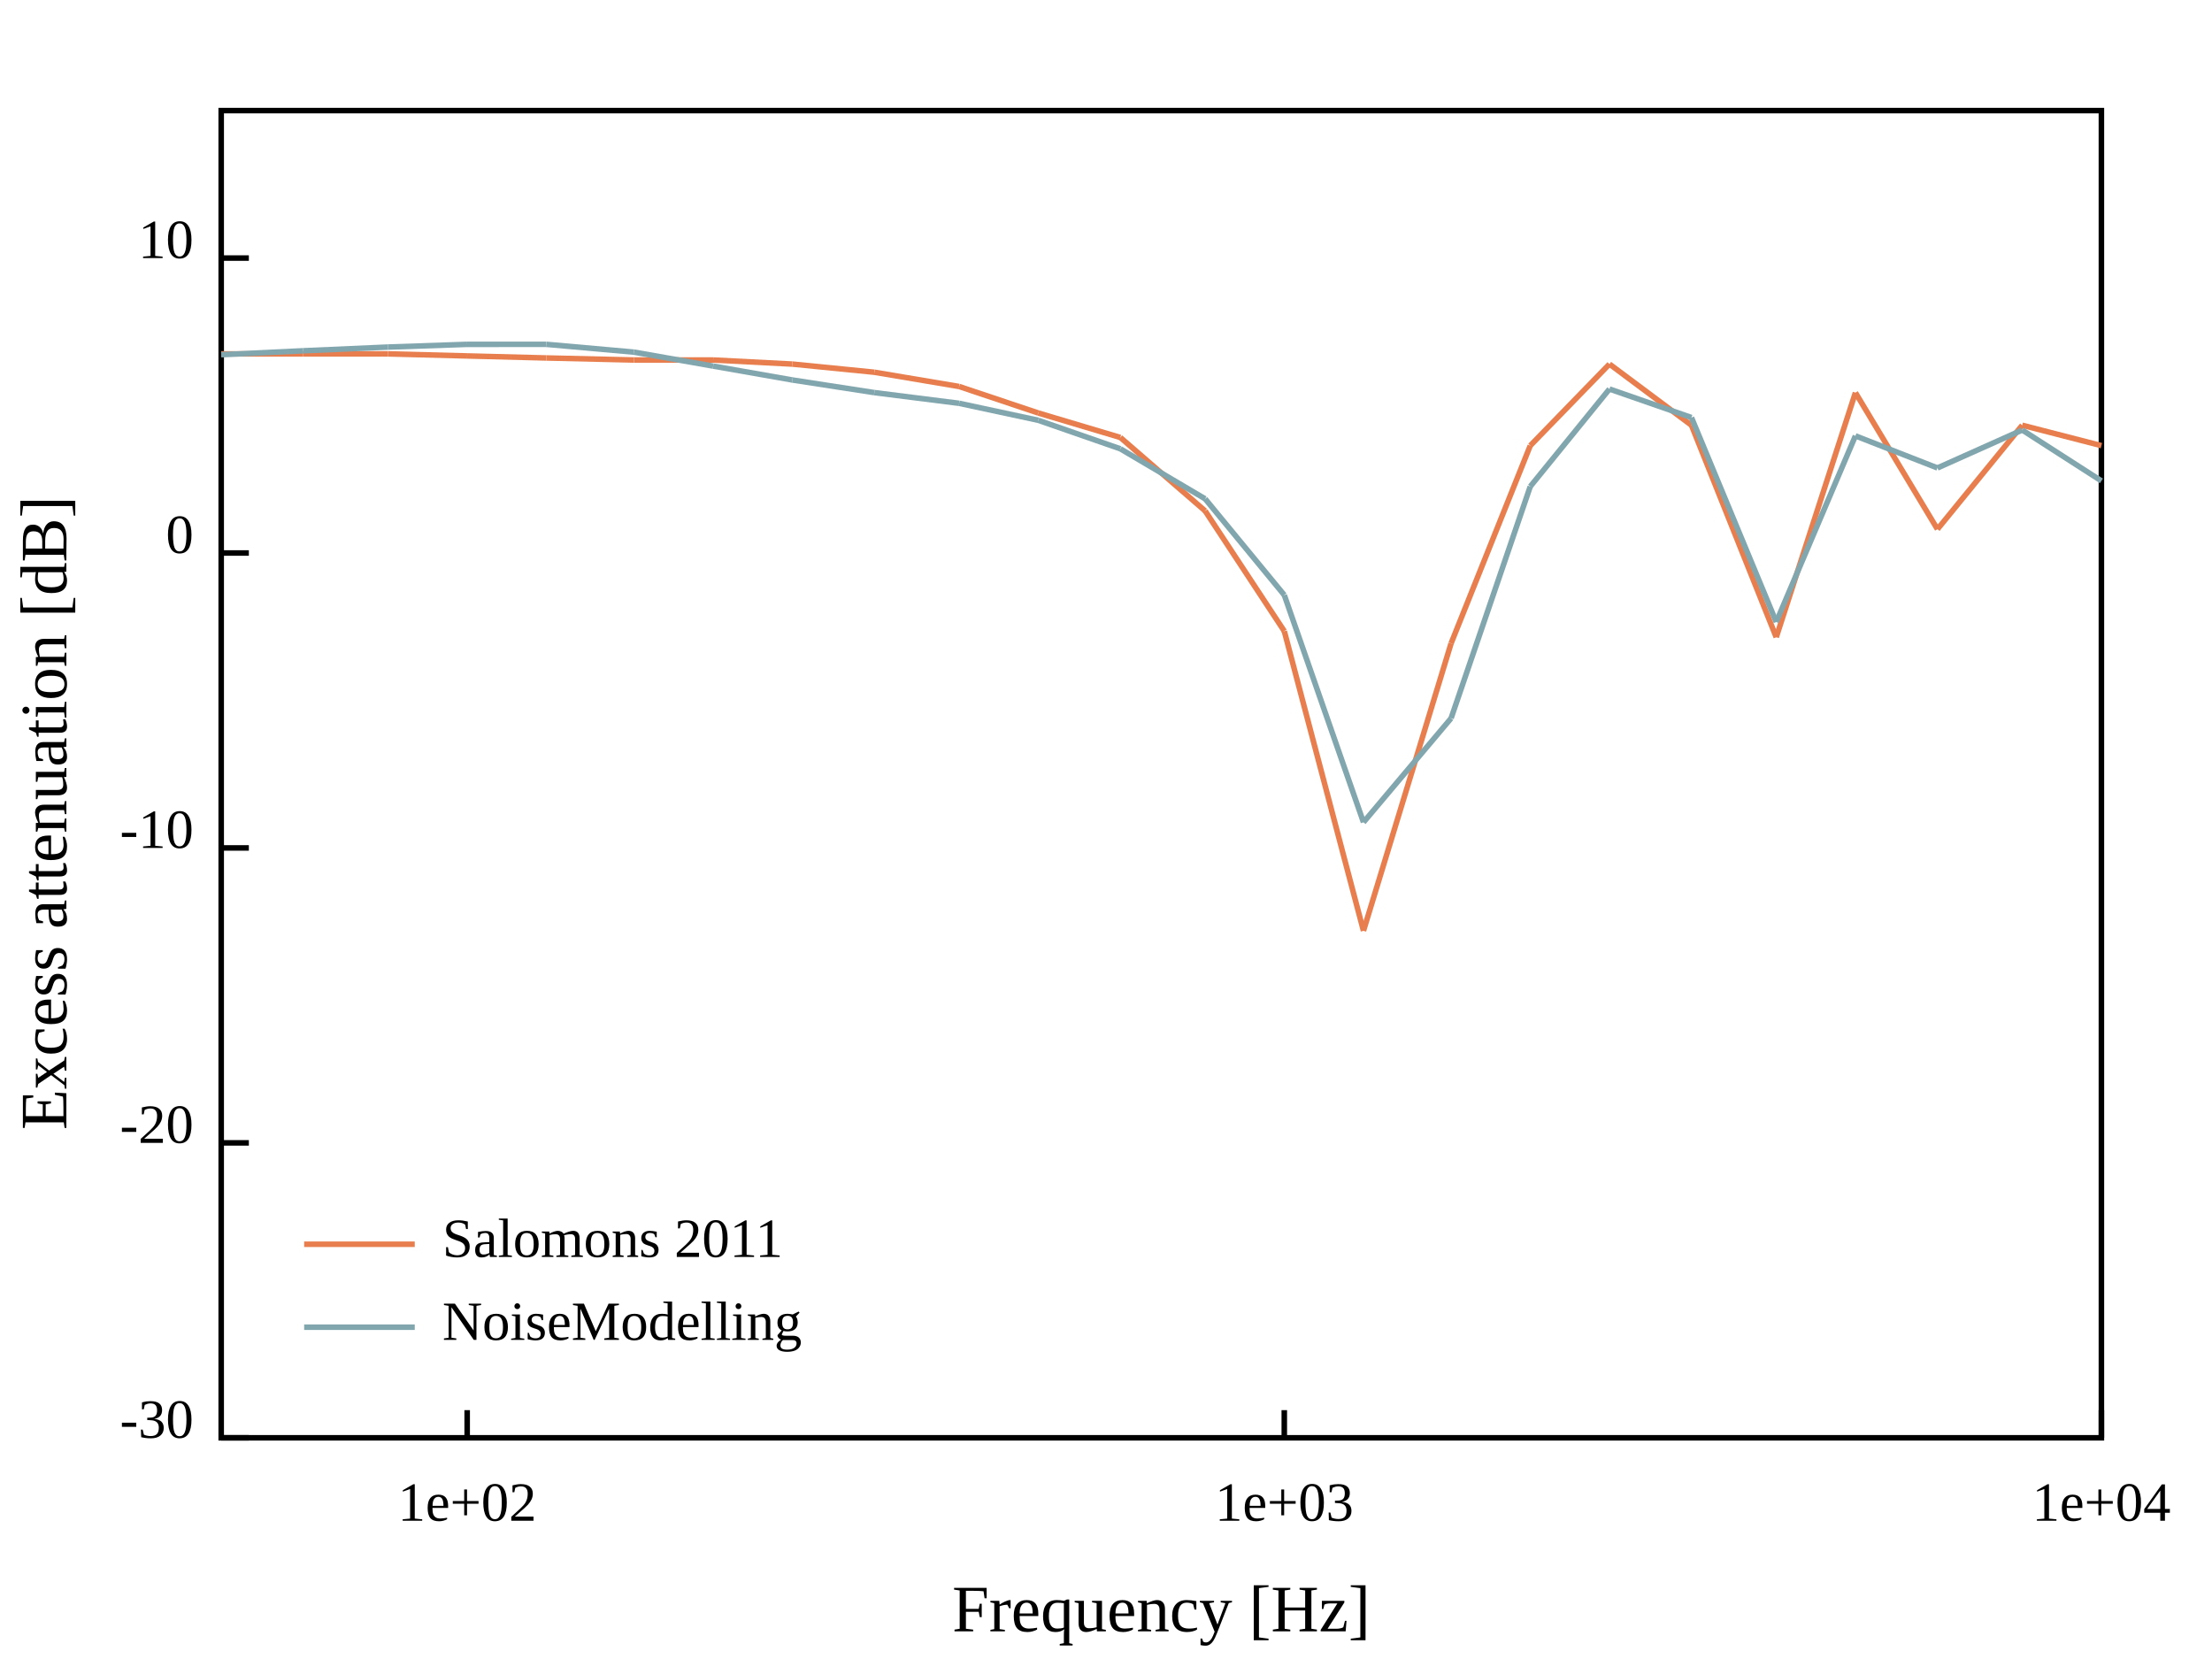
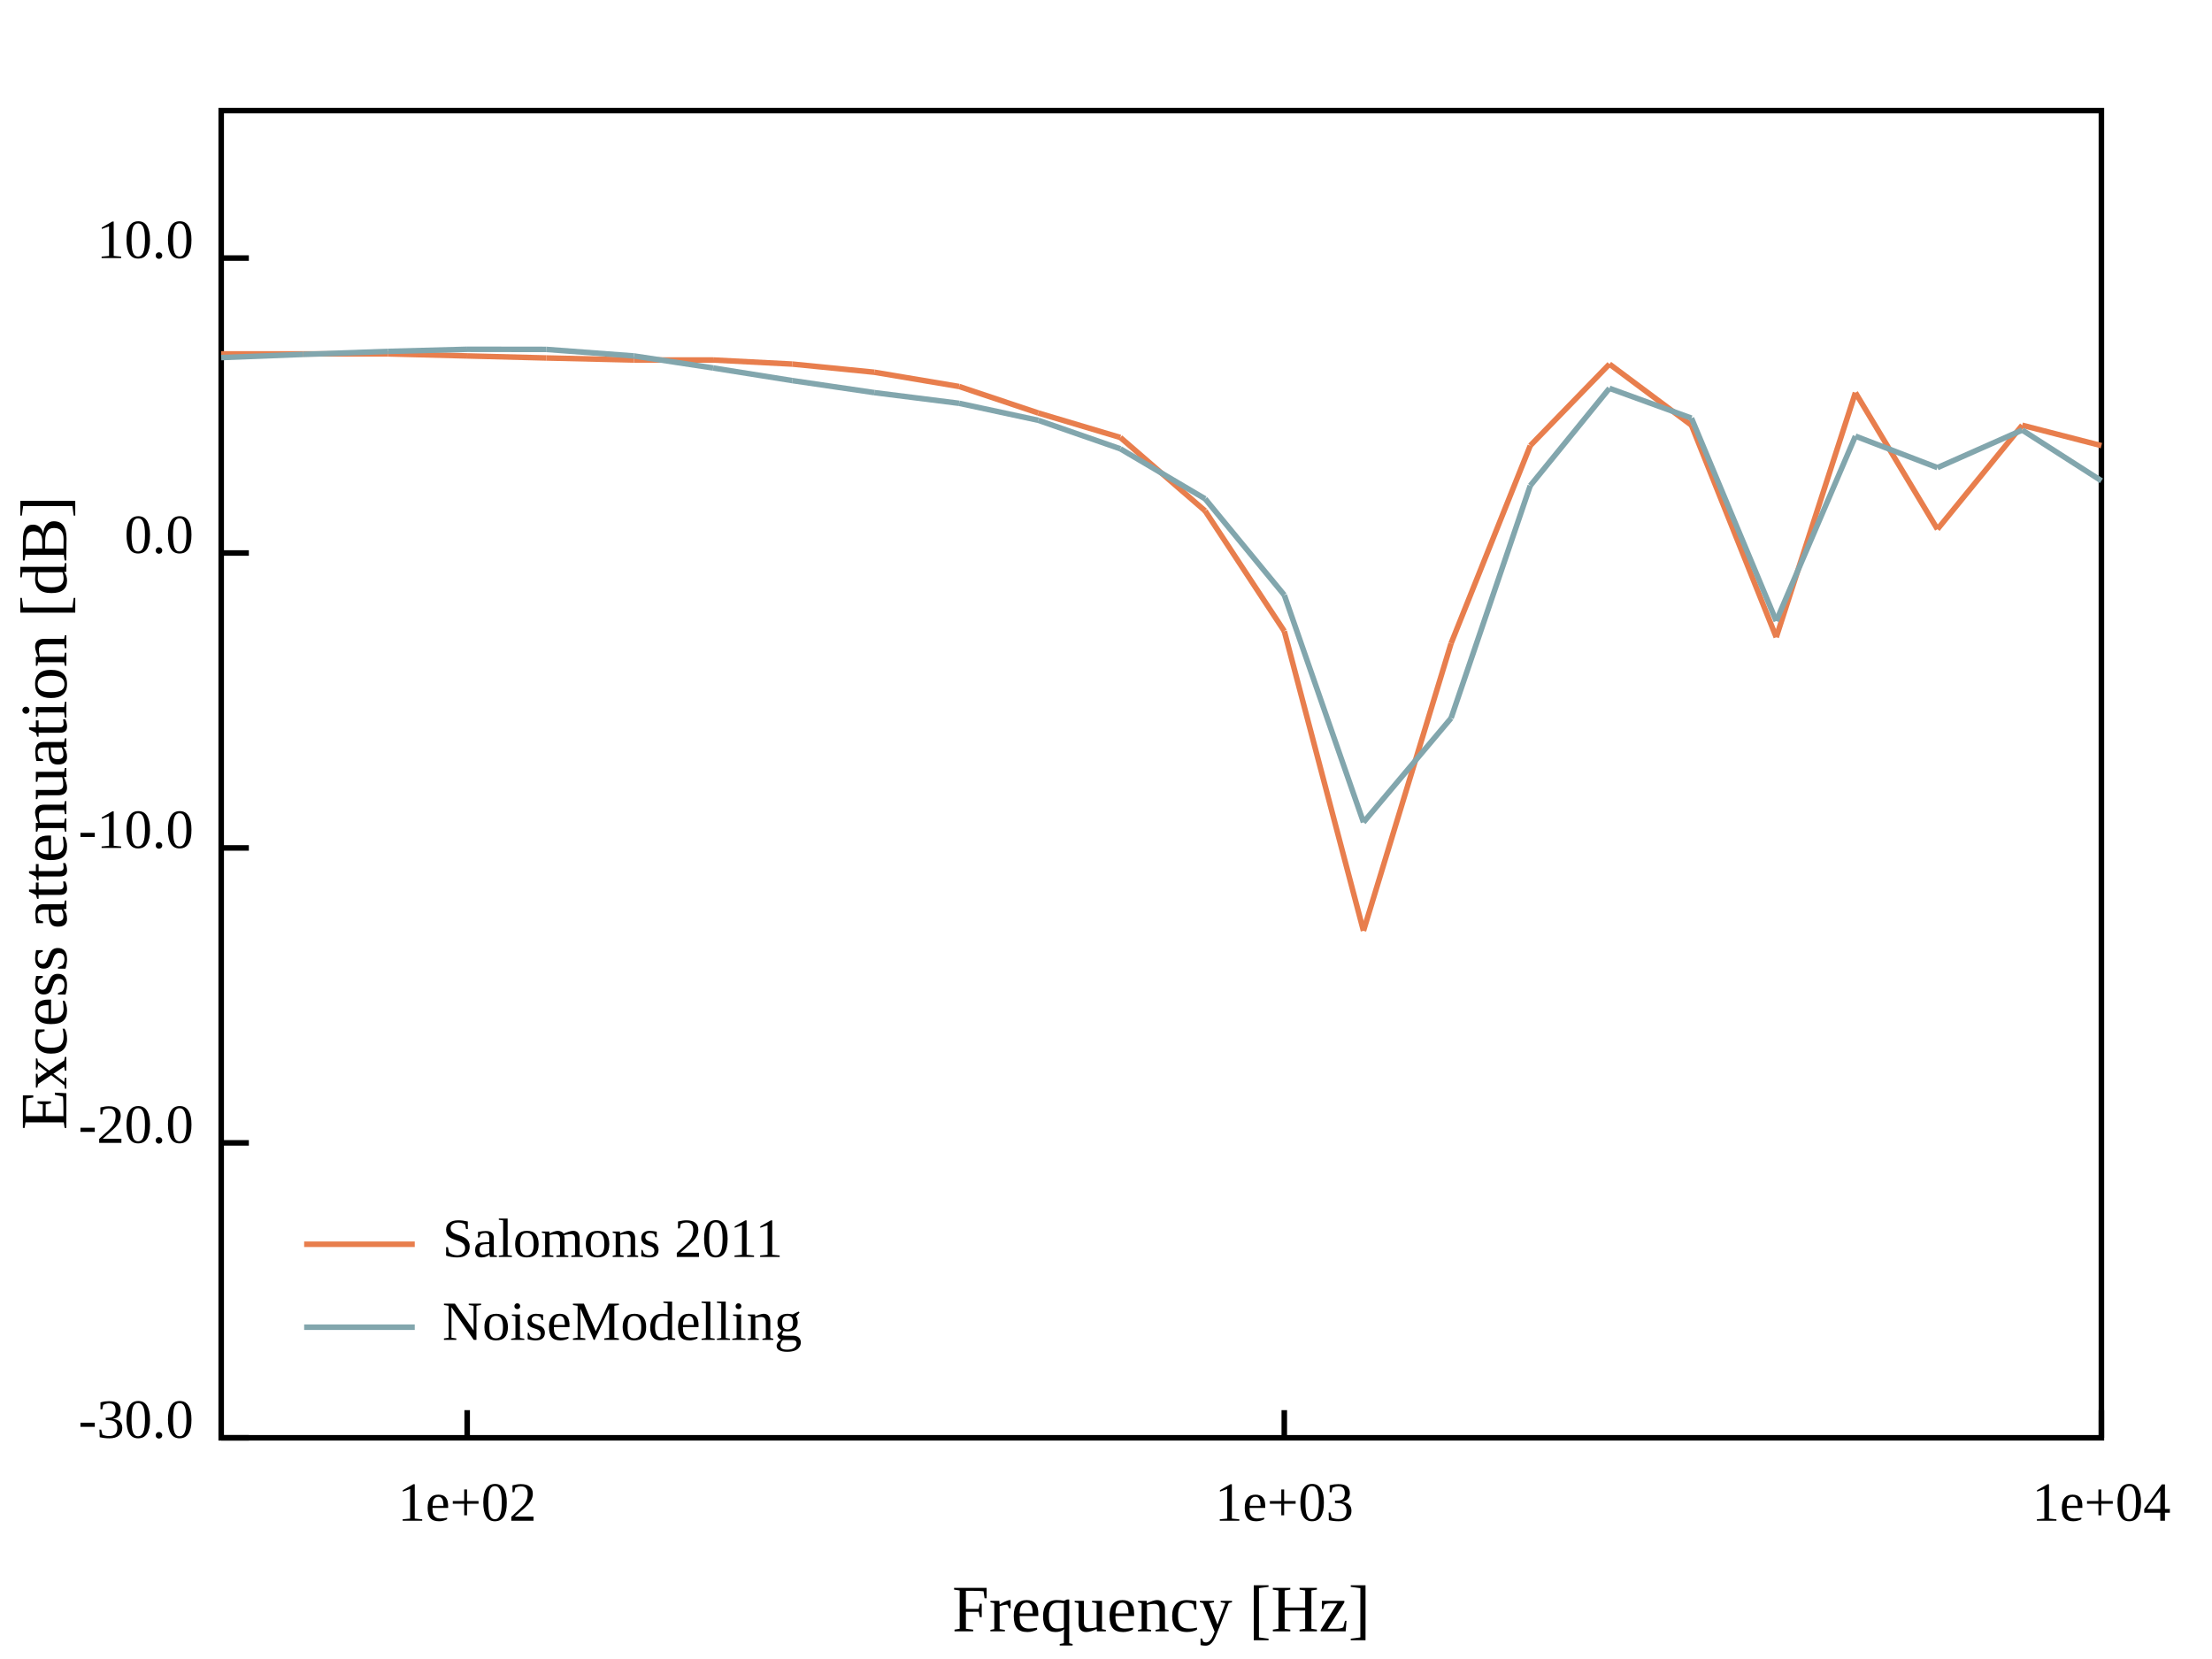
- <svg height="300" width="400">
+ <svg xmlns="http://www.w3.org/2000/svg" height="300" width="400">
  <rect width="400" height="300" x="0" y="0" style="fill:white; stroke:none" />
  <rect width="340" height="240" x="40" y="20" style="fill:none; stroke-width:1;stroke:black" />
  <line x1="40" y1="260" x2="45" y2="260" style="fill:none; stroke-width:1; stroke:black" />
-   <text x="35" y="260" text-anchor="end" style="stroke:none; fill:black; font-size:smaller">-30</text>
+   <text x="35" y="260" text-anchor="end" style="stroke:none; fill:black; font-size:smaller">-30.0</text>
  <line x1="40" y1="206.667" x2="45" y2="206.667" style="fill:none; stroke-width:1; stroke:black" />
-   <text x="35" y="206.667" text-anchor="end" style="stroke:none; fill:black; font-size:smaller">-20</text>
+   <text x="35" y="206.667" text-anchor="end" style="stroke:none; fill:black; font-size:smaller">-20.0</text>
  <line x1="40" y1="153.333" x2="45" y2="153.333" style="fill:none; stroke-width:1; stroke:black" />
-   <text x="35" y="153.333" text-anchor="end" style="stroke:none; fill:black; font-size:smaller">-10</text>
+   <text x="35" y="153.333" text-anchor="end" style="stroke:none; fill:black; font-size:smaller">-10.0</text>
  <line x1="40" y1="100" x2="45" y2="100" style="fill:none; stroke-width:1; stroke:black" />
-   <text x="35" y="100" text-anchor="end" style="stroke:none; fill:black; font-size:smaller">0</text>
+   <text x="35" y="100" text-anchor="end" style="stroke:none; fill:black; font-size:smaller">0.0</text>
  <line x1="40" y1="46.667" x2="45" y2="46.667" style="fill:none; stroke-width:1; stroke:black" />
-   <text x="35" y="46.667" text-anchor="end" style="stroke:none; fill:black; font-size:smaller">10</text>
+   <text x="35" y="46.667" text-anchor="end" style="stroke:none; fill:black; font-size:smaller">10.0</text>
  <line x1="84.48" y1="260" x2="84.48" y2="255" style="fill:none; stroke-width:1; stroke:black" />
  <text x="84.48" y="275" text-anchor="middle" style="stroke:none; fill:black; font-size:smaller">1e+02</text>
  <line x1="232.24" y1="260" x2="232.24" y2="255" style="fill:none; stroke-width:1; stroke:black" />
  <text x="232.24" y="275" text-anchor="middle" style="stroke:none; fill:black; font-size:smaller">1e+03</text>
  <line x1="380" y1="260" x2="380" y2="255" style="fill:none; stroke-width:1; stroke:black" />
  <text x="380" y="275" text-anchor="middle" style="stroke:none; fill:black; font-size:smaller">1e+04</text>
  <line x1="40" y1="63.994" x2="54.831" y2="63.994" style="fill:none; stroke-width:1; stroke:rgb(232,126,77)" />
  <line x1="54.831" y1="63.994" x2="70.161" y2="63.994" style="fill:none; stroke-width:1; stroke:rgb(232,126,77)" />
  <line x1="70.161" y1="63.994" x2="84.48" y2="64.363" style="fill:none; stroke-width:1; stroke:rgb(232,126,77)" />
  <line x1="84.48" y1="64.363" x2="98.8" y2="64.731" style="fill:none; stroke-width:1; stroke:rgb(232,126,77)" />
  <line x1="98.8" y1="64.731" x2="114.641" y2="65.1" style="fill:none; stroke-width:1; stroke:rgb(232,126,77)" />
  <line x1="114.641" y1="65.1" x2="128.96" y2="65.1" style="fill:none; stroke-width:1; stroke:rgb(232,126,77)" />
  <line x1="128.96" y1="65.1" x2="143.28" y2="65.837" style="fill:none; stroke-width:1; stroke:rgb(232,126,77)" />
  <line x1="143.28" y1="65.837" x2="158.11" y2="67.312" style="fill:none; stroke-width:1; stroke:rgb(232,126,77)" />
  <line x1="158.11" y1="67.312" x2="173.441" y2="69.892" style="fill:none; stroke-width:1; stroke:rgb(232,126,77)" />
  <line x1="173.441" y1="69.892" x2="187.76" y2="74.685" style="fill:none; stroke-width:1; stroke:rgb(232,126,77)" />
  <line x1="187.76" y1="74.685" x2="202.591" y2="79.109" style="fill:none; stroke-width:1; stroke:rgb(232,126,77)" />
  <line x1="202.591" y1="79.109" x2="217.921" y2="92.381" style="fill:none; stroke-width:1; stroke:rgb(232,126,77)" />
  <line x1="217.921" y1="92.381" x2="232.24" y2="114.132" style="fill:none; stroke-width:1; stroke:rgb(232,126,77)" />
  <line x1="232.24" y1="114.132" x2="246.559" y2="168.326" style="fill:none; stroke-width:1; stroke:rgb(232,126,77)" />
  <line x1="246.559" y1="168.326" x2="262.401" y2="116.344" style="fill:none; stroke-width:1; stroke:rgb(232,126,77)" />
  <line x1="262.401" y1="116.344" x2="276.72" y2="80.584" style="fill:none; stroke-width:1; stroke:rgb(232,126,77)" />
  <line x1="276.72" y1="80.584" x2="291.04" y2="65.837" style="fill:none; stroke-width:1; stroke:rgb(232,126,77)" />
  <line x1="291.04" y1="65.837" x2="305.87" y2="76.897" style="fill:none; stroke-width:1; stroke:rgb(232,126,77)" />
  <line x1="305.87" y1="76.897" x2="321.2" y2="115.238" style="fill:none; stroke-width:1; stroke:rgb(232,126,77)" />
  <line x1="321.2" y1="115.238" x2="335.52" y2="70.998" style="fill:none; stroke-width:1; stroke:rgb(232,126,77)" />
  <line x1="335.52" y1="70.998" x2="350.351" y2="95.699" style="fill:none; stroke-width:1; stroke:rgb(232,126,77)" />
  <line x1="350.351" y1="95.699" x2="365.681" y2="76.897" style="fill:none; stroke-width:1; stroke:rgb(232,126,77)" />
  <line x1="365.681" y1="76.897" x2="380" y2="80.584" style="fill:none; stroke-width:1; stroke:rgb(232,126,77)" />
-   <line x1="40" y1="64.14" x2="54.831" y2="63.434" style="fill:none; stroke-width:1; stroke:rgb(130,166,173)" />
-   <line x1="54.831" y1="63.434" x2="70.161" y2="62.76" style="fill:none; stroke-width:1; stroke:rgb(130,166,173)" />
-   <line x1="70.161" y1="62.76" x2="84.48" y2="62.269" style="fill:none; stroke-width:1; stroke:rgb(130,166,173)" />
-   <line x1="84.48" y1="62.269" x2="98.8" y2="62.267" style="fill:none; stroke-width:1; stroke:rgb(130,166,173)" />
-   <line x1="98.8" y1="62.267" x2="114.641" y2="63.677" style="fill:none; stroke-width:1; stroke:rgb(130,166,173)" />
-   <line x1="114.641" y1="63.677" x2="128.96" y2="66.2" style="fill:none; stroke-width:1; stroke:rgb(130,166,173)" />
-   <line x1="128.96" y1="66.2" x2="143.28" y2="68.713" style="fill:none; stroke-width:1; stroke:rgb(130,166,173)" />
-   <line x1="143.28" y1="68.713" x2="158.11" y2="70.997" style="fill:none; stroke-width:1; stroke:rgb(130,166,173)" />
-   <line x1="158.11" y1="70.997" x2="173.441" y2="72.931" style="fill:none; stroke-width:1; stroke:rgb(130,166,173)" />
+   <line x1="40" y1="64.662" x2="54.831" y2="64.084" style="fill:none; stroke-width:1; stroke:rgb(130,166,173)" />
+   <line x1="54.831" y1="64.084" x2="70.161" y2="63.543" style="fill:none; stroke-width:1; stroke:rgb(130,166,173)" />
+   <line x1="70.161" y1="63.543" x2="84.48" y2="63.163" style="fill:none; stroke-width:1; stroke:rgb(130,166,173)" />
+   <line x1="84.48" y1="63.163" x2="98.8" y2="63.184" style="fill:none; stroke-width:1; stroke:rgb(130,166,173)" />
+   <line x1="98.8" y1="63.184" x2="114.641" y2="64.366" style="fill:none; stroke-width:1; stroke:rgb(130,166,173)" />
+   <line x1="114.641" y1="64.366" x2="128.96" y2="66.543" style="fill:none; stroke-width:1; stroke:rgb(130,166,173)" />
+   <line x1="128.96" y1="66.543" x2="143.28" y2="68.824" style="fill:none; stroke-width:1; stroke:rgb(130,166,173)" />
+   <line x1="143.28" y1="68.824" x2="158.11" y2="70.999" style="fill:none; stroke-width:1; stroke:rgb(130,166,173)" />
+   <line x1="158.11" y1="70.999" x2="173.441" y2="72.931" style="fill:none; stroke-width:1; stroke:rgb(130,166,173)" />
  <line x1="173.441" y1="72.931" x2="187.76" y2="76.004" style="fill:none; stroke-width:1; stroke:rgb(130,166,173)" />
  <line x1="187.76" y1="76.004" x2="202.591" y2="81.159" style="fill:none; stroke-width:1; stroke:rgb(130,166,173)" />
  <line x1="202.591" y1="81.159" x2="217.921" y2="90.2" style="fill:none; stroke-width:1; stroke:rgb(130,166,173)" />
  <line x1="217.921" y1="90.2" x2="232.24" y2="107.606" style="fill:none; stroke-width:1; stroke:rgb(130,166,173)" />
  <line x1="232.24" y1="107.606" x2="246.559" y2="148.699" style="fill:none; stroke-width:1; stroke:rgb(130,166,173)" />
-   <line x1="246.559" y1="148.699" x2="262.401" y2="129.888" style="fill:none; stroke-width:1; stroke:rgb(130,166,173)" />
-   <line x1="262.401" y1="129.888" x2="276.72" y2="87.975" style="fill:none; stroke-width:1; stroke:rgb(130,166,173)" />
-   <line x1="276.72" y1="87.975" x2="291.04" y2="70.35" style="fill:none; stroke-width:1; stroke:rgb(130,166,173)" />
-   <line x1="291.04" y1="70.35" x2="305.87" y2="75.502" style="fill:none; stroke-width:1; stroke:rgb(130,166,173)" />
-   <line x1="305.87" y1="75.502" x2="321.2" y2="112.484" style="fill:none; stroke-width:1; stroke:rgb(130,166,173)" />
-   <line x1="321.2" y1="112.484" x2="335.52" y2="78.817" style="fill:none; stroke-width:1; stroke:rgb(130,166,173)" />
-   <line x1="335.52" y1="78.817" x2="350.351" y2="84.619" style="fill:none; stroke-width:1; stroke:rgb(130,166,173)" />
-   <line x1="350.351" y1="84.619" x2="365.681" y2="77.76" style="fill:none; stroke-width:1; stroke:rgb(130,166,173)" />
-   <line x1="365.681" y1="77.76" x2="380" y2="86.96" style="fill:none; stroke-width:1; stroke:rgb(130,166,173)" />
+   <line x1="246.559" y1="148.699" x2="262.401" y2="129.862" style="fill:none; stroke-width:1; stroke:rgb(130,166,173)" />
+   <line x1="262.401" y1="129.862" x2="276.72" y2="87.822" style="fill:none; stroke-width:1; stroke:rgb(130,166,173)" />
+   <line x1="276.72" y1="87.822" x2="291.04" y2="70.221" style="fill:none; stroke-width:1; stroke:rgb(130,166,173)" />
+   <line x1="291.04" y1="70.221" x2="305.87" y2="75.612" style="fill:none; stroke-width:1; stroke:rgb(130,166,173)" />
+   <line x1="305.87" y1="75.612" x2="321.2" y2="112.307" style="fill:none; stroke-width:1; stroke:rgb(130,166,173)" />
+   <line x1="321.2" y1="112.307" x2="335.52" y2="78.868" style="fill:none; stroke-width:1; stroke:rgb(130,166,173)" />
+   <line x1="335.52" y1="78.868" x2="350.351" y2="84.562" style="fill:none; stroke-width:1; stroke:rgb(130,166,173)" />
+   <line x1="350.351" y1="84.562" x2="365.681" y2="77.77" style="fill:none; stroke-width:1; stroke:rgb(130,166,173)" />
+   <line x1="365.681" y1="77.77" x2="380" y2="86.942" style="fill:none; stroke-width:1; stroke:rgb(130,166,173)" />
  <text x="210" y="295" text-anchor="middle" style="stroke:none; fill:black">Frequency [Hz]</text>
  <text x="5" y="140" transform="rotate(-90, 12, 140)" text-anchor="middle" style="stroke:none; fill:black">Excess attenuation [dB]</text>
  <line x1="55" y1="225" x2="75" y2="225" style="fill:none; stroke-width:1; stroke:rgb(232,126,77)" />
  <text x="80" y="225" dominant-baseline="middle" style="stroke:none; fill:black; font-size:smaller">Salomons 2011</text>
  <line x1="55" y1="240" x2="75" y2="240" style="fill:none; stroke-width:1; stroke:rgb(130,166,173)" />
  <text x="80" y="240" dominant-baseline="middle" style="stroke:none; fill:black; font-size:smaller">NoiseModelling</text>
</svg>
